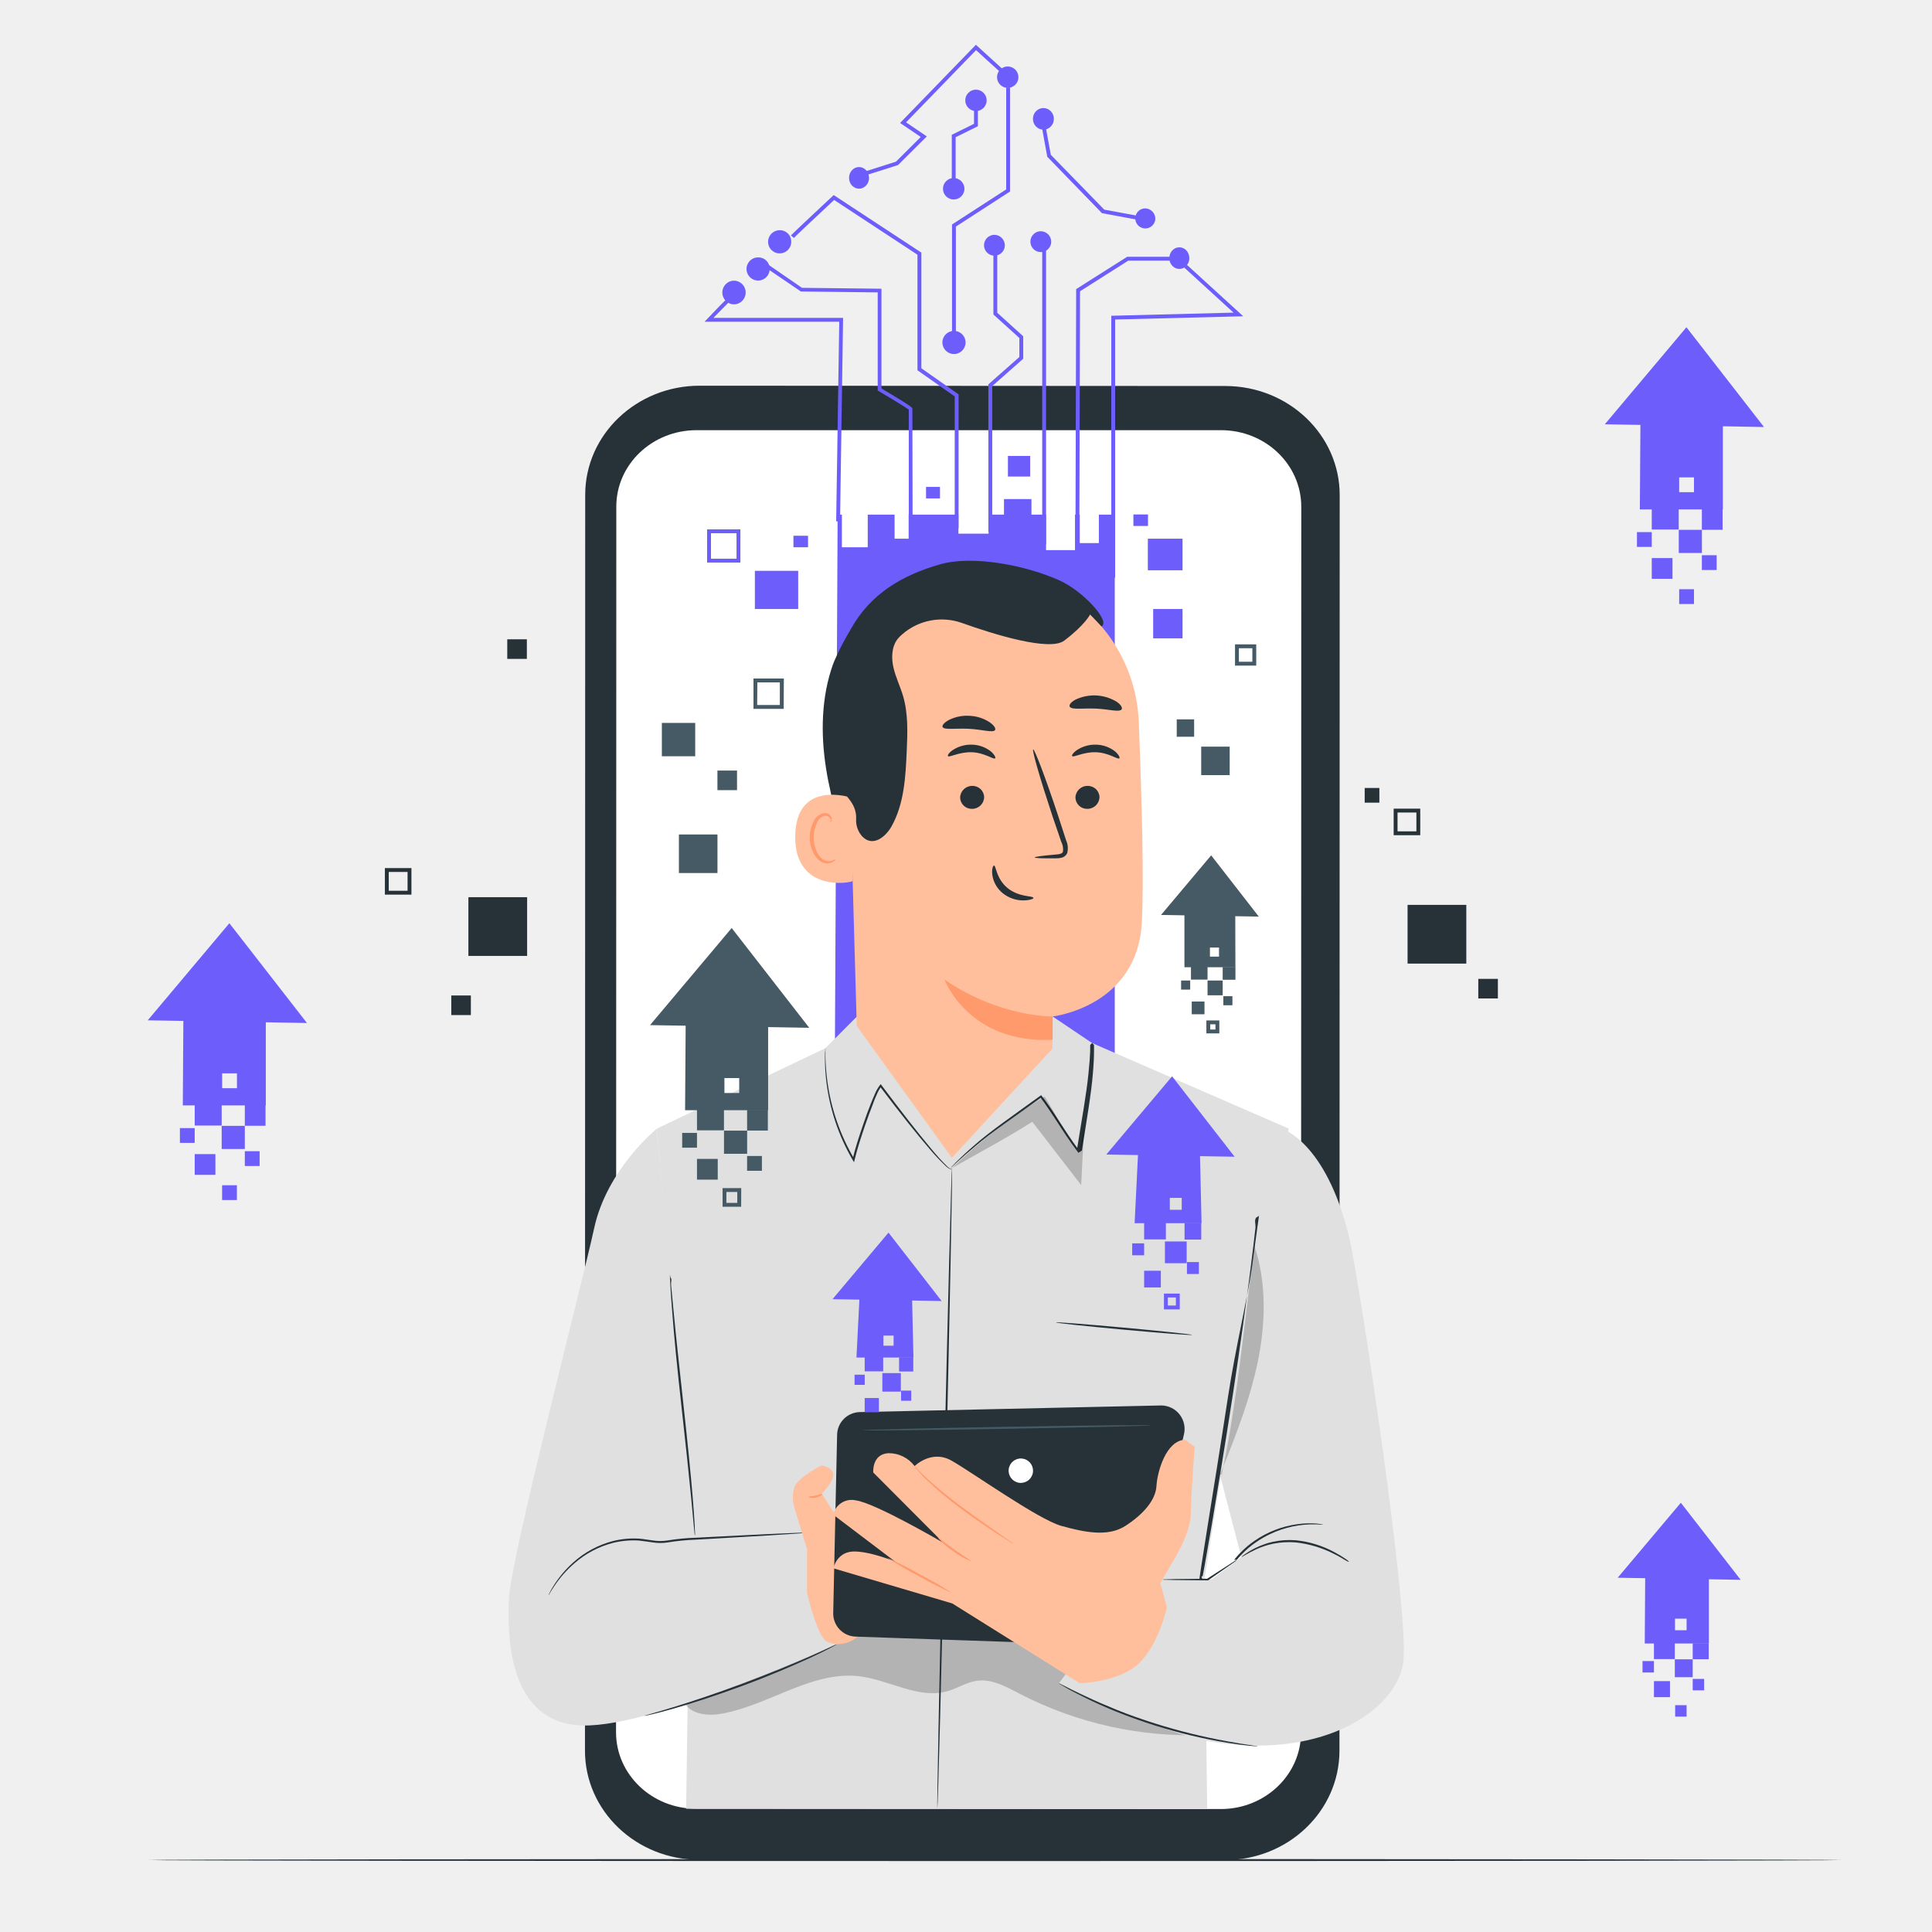
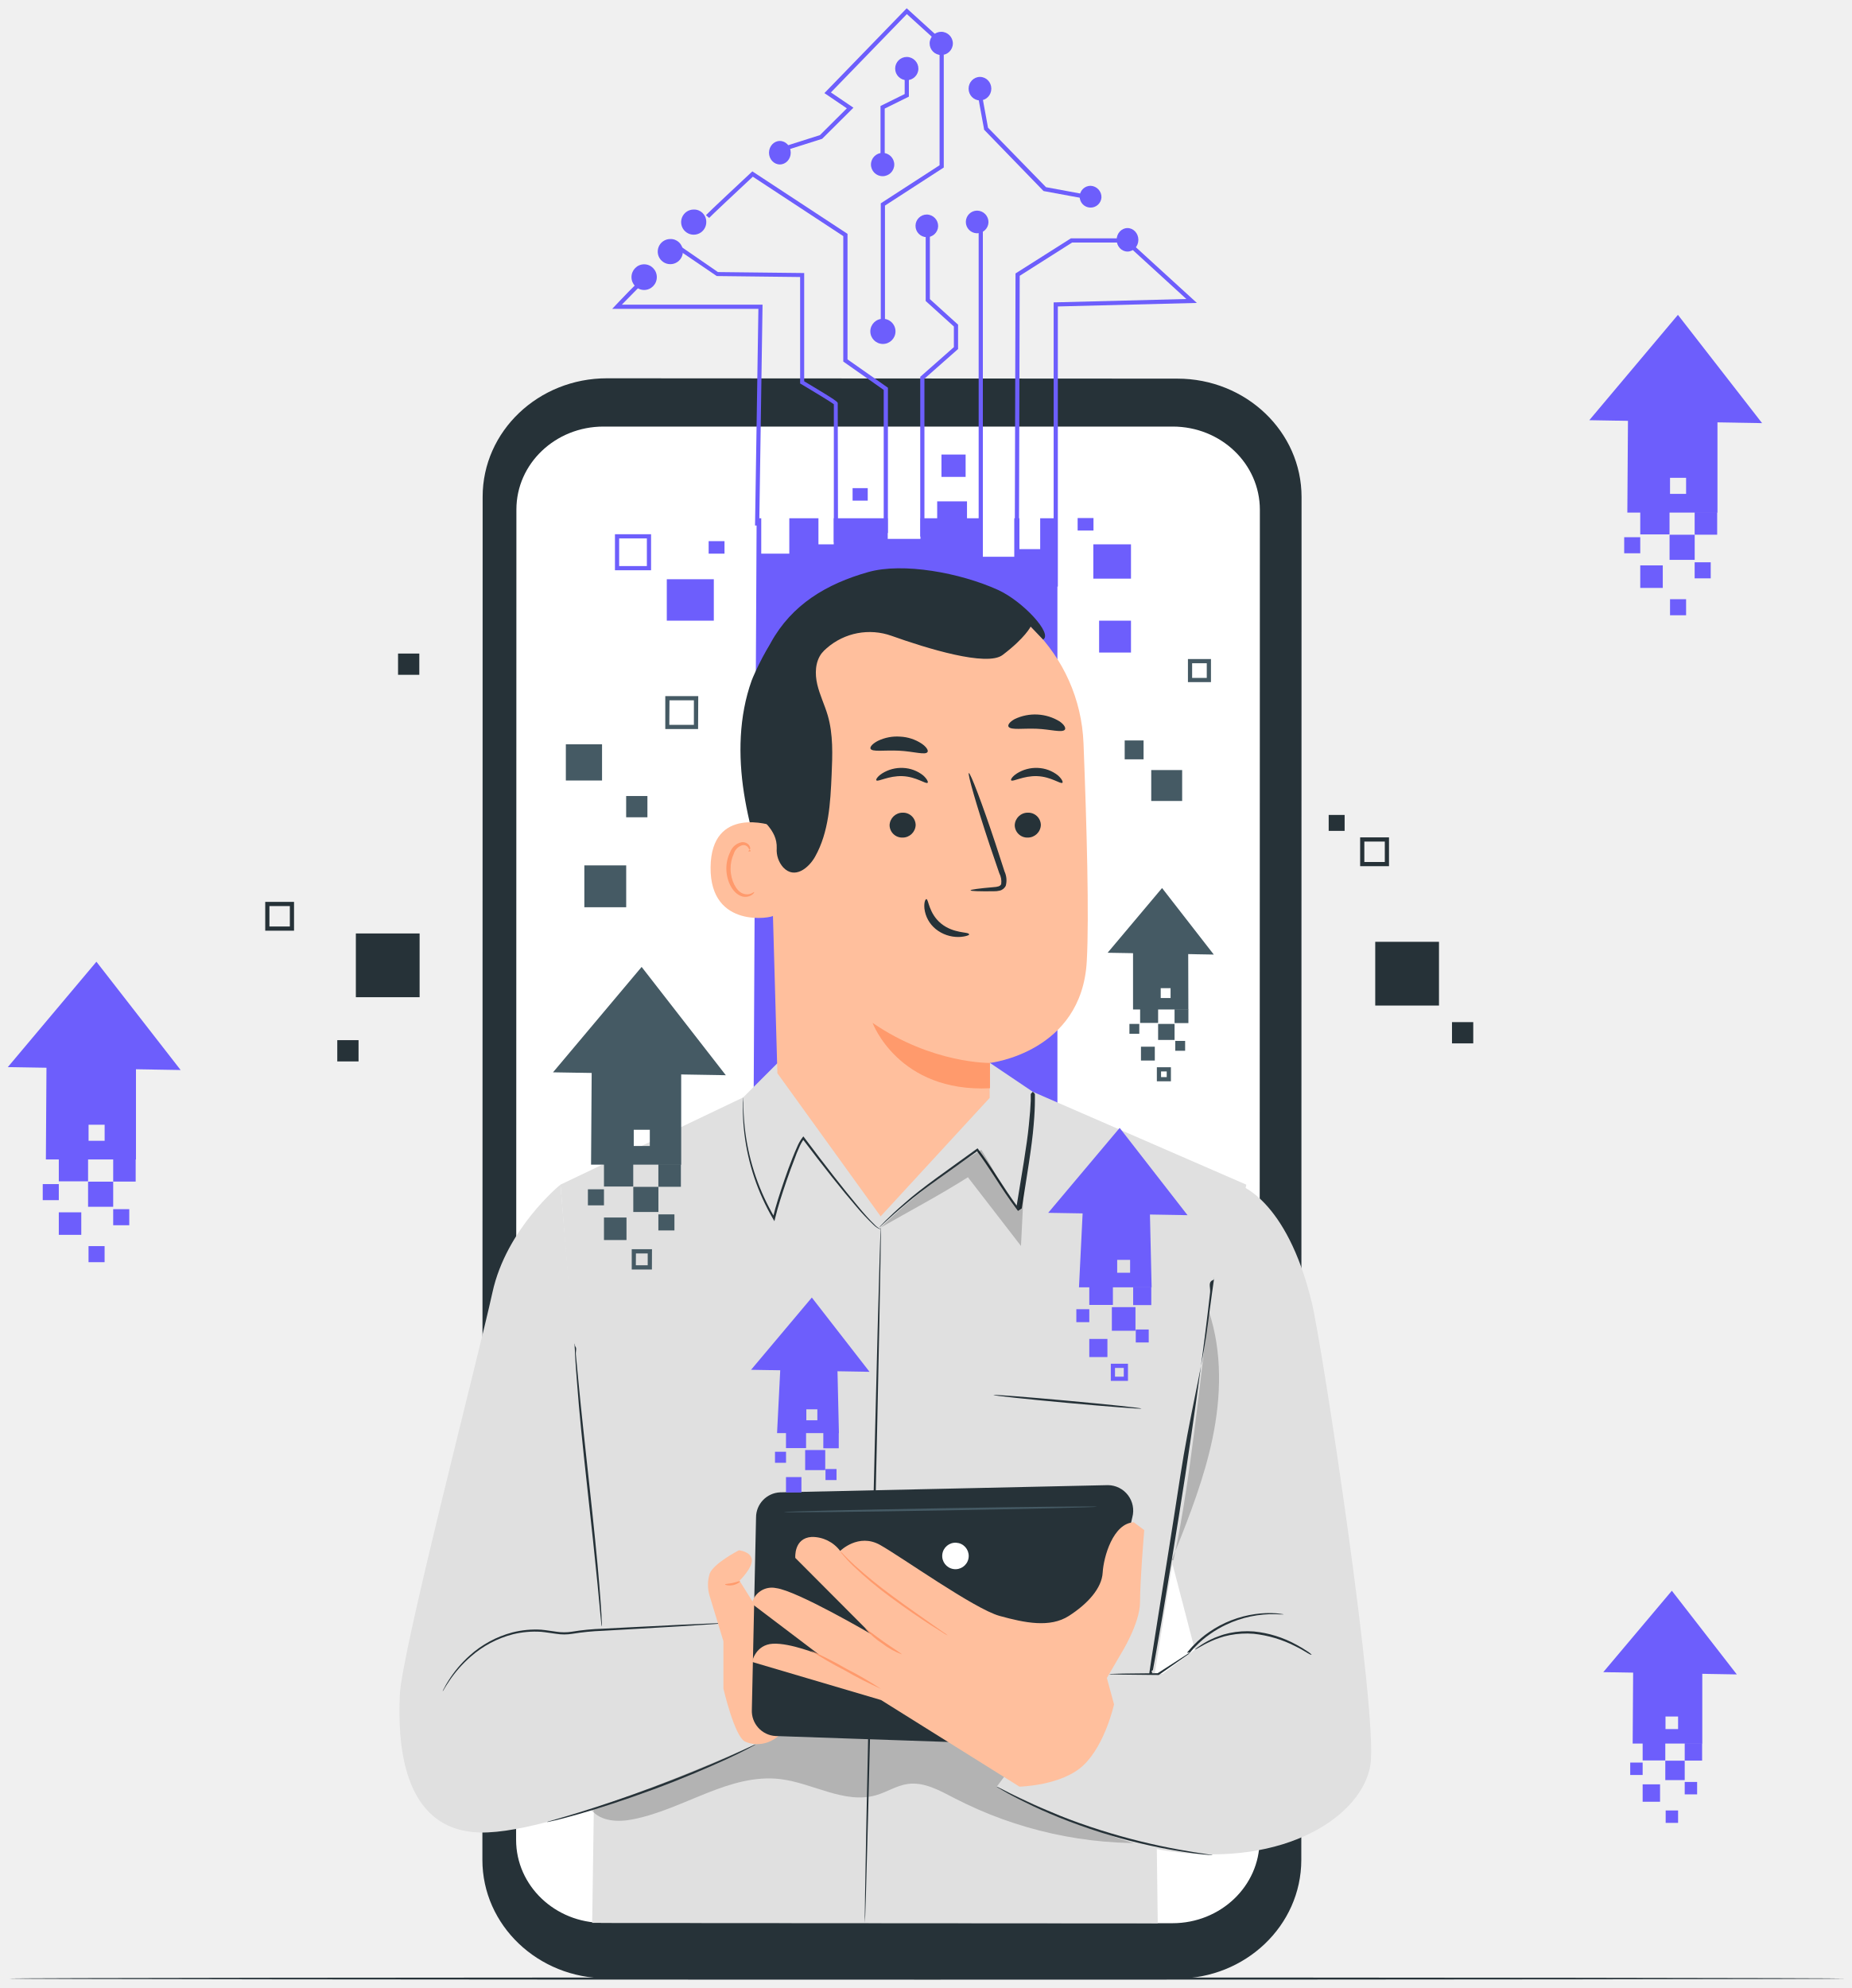
- <svg xmlns="http://www.w3.org/2000/svg" viewBox="0 0 500 500">
+ <svg xmlns="http://www.w3.org/2000/svg" viewBox="36.37 9.62 441.51 474.01">
  <g id="Table">
    <path d="M476.48,481.38c0,.15-98,.26-219,.26s-219-.11-219-.26,98-.26,219-.26S476.48,481.24,476.48,481.38Z" fill="#263238" />
  </g>
  <g id="Device">
    <path d="M317,481.38l-136-.07c-16.36,0-29.62-12.66-29.61-28.25l.06-325c0-15.6,13.28-28.25,29.65-28.24l136,.08c16.36,0,29.62,12.65,29.61,28.24l-.06,325C346.61,468.75,333.34,481.39,317,481.38Z" fill="#263238" />
    <path d="M316,111.33H289.65l-77,0H180.26c-11.46,0-20.76,8.84-20.76,19.77l-.07,317.22c0,10.92,9.29,19.78,20.74,19.78l135.77.08c11.46,0,20.76-8.85,20.76-19.77l.07-317.23C336.77,120.19,327.49,111.34,316,111.33Z" fill="#fff" />
    <rect x="297.06" y="139.41" width="8.98" height="8.18" fill="#6d5efc" />
    <rect x="205.34" y="138.65" width="3.78" height="2.98" fill="#6d5efc" />
    <rect x="293.32" y="133.14" width="3.78" height="2.98" fill="#6d5efc" />
    <rect x="260.85" y="118" width="5.76" height="5.33" fill="#6d5efc" />
    <rect x="195.36" y="147.73" width="11.21" height="9.88" fill="#6d5efc" />
    <rect x="239.66" y="126.01" width="3.61" height="2.98" fill="#6d5efc" />
    <polygon points="288.5 133.19 216.78 133.19 215.95 294.96 288.5 294.96 288.5 133.19" fill="#6d5efc" />
    <rect x="248.04" y="131.67" width="7.8" height="6.44" fill="#fff" />
    <rect x="270.72" y="131.77" width="7.49" height="10.6" fill="#fff" />
    <rect x="279.44" y="131.61" width="4.95" height="8.94" fill="#fff" />
    <rect x="217.88" y="132.1" width="6.69" height="9.53" fill="#fff" />
    <rect x="231.52" y="132.75" width="3.64" height="6.66" fill="#fff" />
    <rect x="259.83" y="129.16" width="7.11" height="5.86" fill="#6d5efc" />
    <path d="M249.89,88.69a3,3,0,1,1-3-3.06A3,3,0,0,1,249.89,88.69Z" fill="#6d5efc" />
    <ellipse cx="189.96" cy="75.7" rx="3.02" ry="3.06" fill="#6d5efc" />
    <path d="M217.4,134.92l-1,0,.8-51.66H182.34l.8-.84c.23-.24,5.64-6,6.91-6.88l.59.8c-.83.62-3.92,3.78-6,5.92h33.55Z" fill="#6d5efc" />
    <path d="M199.19,69.41a3,3,0,1,1-3-2.8A2.91,2.91,0,0,1,199.19,69.41Z" fill="#6d5efc" />
    <path d="M204.77,62.38a3,3,0,1,1-3-2.8A2.91,2.91,0,0,1,204.77,62.38Z" fill="#6d5efc" />
    <ellipse cx="222.32" cy="46.03" rx="2.59" ry="2.8" fill="#6d5efc" />
    <path d="M249.6,48.87a2.78,2.78,0,1,1-2.78-2.8A2.8,2.8,0,0,1,249.6,48.87Z" fill="#6d5efc" />
    <path d="M255.35,26a2.77,2.77,0,1,1-2.77-2.8A2.79,2.79,0,0,1,255.35,26Z" fill="#6d5efc" />
    <ellipse cx="270.03" cy="30.76" rx="2.71" ry="2.8" fill="#6d5efc" />
    <path d="M299,56.73a2.6,2.6,0,1,1-2.6-2.81A2.7,2.7,0,0,1,299,56.73Z" fill="#6d5efc" />
    <path d="M260.06,63.57a2.7,2.7,0,1,1-2.7-2.8A2.75,2.75,0,0,1,260.06,63.57Z" fill="#6d5efc" />
    <path d="M272.06,62.65a2.7,2.7,0,1,1-2.69-2.81A2.74,2.74,0,0,1,272.06,62.65Z" fill="#6d5efc" />
    <ellipse cx="305.21" cy="66.8" rx="2.59" ry="2.8" fill="#6d5efc" />
    <path d="M263.57,20a2.77,2.77,0,1,1-2.76-2.8A2.79,2.79,0,0,1,263.57,20Z" fill="#6d5efc" />
    <path d="M236.19,138.91h-1V106c-.84-.63-5.12-3.21-7.79-4.8l-.25-.14V75.67l-19.88-.23-9-6.12.57-.83,8.71,6,20.57.23v25.81c8,4.77,8,4.93,8,5.29Z" fill="#6d5efc" />
    <path d="M248.08,136.7h-1V102.59l-9.64-6.76V65.92L215.87,51.75c-4.12,3.84-10.09,9.45-10.41,9.83l-.77-.65c.45-.53,9.73-9.2,10.78-10.18l.29-.27,22.69,14.9V95.31l9.64,6.76Z" fill="#6d5efc" />
    <polygon points="247.38 89.31 246.38 89.31 246.38 58.1 260.4 49.02 260.4 22.64 261.4 22.64 261.4 49.56 247.38 58.64 247.38 89.31" fill="#6d5efc" />
    <polygon points="247.32 48.87 246.32 48.87 246.32 34.89 252.08 32.04 252.08 25.96 253.08 25.96 253.08 32.66 247.32 35.51 247.32 48.87" fill="#6d5efc" />
    <polygon points="256.79 137.56 255.79 137.56 255.79 99.47 263.81 92.39 263.81 87.47 257.09 81.39 257.09 65.65 258.09 65.65 258.09 80.94 264.81 87.03 264.81 92.84 256.79 99.92 256.79 137.56" fill="#6d5efc" />
    <rect x="269.72" y="62.65" width="1" height="78.21" fill="#6d5efc" />
    <polygon points="279.32 142.12 278.32 142.12 278.51 74.82 291.71 66.45 305.54 66.45 305.54 67.45 292 67.45 279.51 75.38 279.32 142.12" fill="#6d5efc" />
    <polygon points="288.6 149.48 287.6 149.48 287.6 81.72 319.24 80.91 305.87 68.69 306.54 67.96 321.75 81.85 288.6 82.69 288.6 149.48" fill="#6d5efc" />
    <path d="M297,57.35l-11.81-2.18L271,40.53l0-.15c-.4-2.13-1.69-9.12-1.69-9.62h1c0,.43,1,5.87,1.64,9.3l13.83,14.19,11.5,2.13Z" fill="#6d5efc" />
    <polygon points="224.1 45.35 223.8 44.4 231.87 41.84 238.29 35.45 232.94 31.82 252.56 11.59 260.39 18.71 259.72 19.45 252.6 12.98 234.49 31.66 239.86 35.3 232.4 42.72 224.1 45.35" fill="#6d5efc" />
    <rect x="298.44" y="157.61" width="7.6" height="7.6" fill="#6d5efc" />
    <path d="M191.61,145.59H183V137h8.61Zm-7.61-1h6.61V138H184Z" fill="#6d5efc" />
    <rect x="121.22" y="232.19" width="15.2" height="15.2" fill="#263238" />
    <rect x="364.28" y="234.18" width="15.2" height="15.2" fill="#263238" />
    <rect x="353.18" y="203.93" width="3.8" height="3.8" fill="#263238" />
    <rect x="310.87" y="193.23" width="7.37" height="7.37" fill="#455a64" />
    <rect x="304.54" y="186.17" width="4.5" height="4.5" fill="#455a64" />
    <path d="M325.11,172.26h-5.49v-5.5h5.49Zm-4.49-1h3.49v-3.5h-3.49Z" fill="#455a64" />
    <path d="M367.56,216.15h-6.88v-6.87h6.88Zm-5.88-1h4.88v-4.87h-4.88Z" fill="#263238" />
    <path d="M106.48,231.53H99.61v-6.87h6.87Zm-5.87-1h4.87v-4.87h-4.87Z" fill="#263238" />
    <rect x="175.7" y="215.96" width="9.98" height="9.98" fill="#455a64" />
    <rect x="185.67" y="199.42" width="5.07" height="5.07" fill="#455a64" />
    <rect x="131.28" y="165.45" width="5.07" height="5.07" fill="#263238" />
    <rect x="382.58" y="253.33" width="5.07" height="5.07" fill="#263238" />
    <rect x="116.79" y="257.63" width="5.07" height="5.07" fill="#263238" />
    <rect x="171.29" y="187.09" width="8.63" height="8.63" fill="#455a64" />
    <path d="M202.82,183.45H195V175.6h7.86Zm-6.86-1h5.86V176.6H196Z" fill="#455a64" />
  </g>
  <g id="Character">
    <polygon points="213.58 271.28 170.01 292.08 178.56 399.27 177.57 468.1 312.42 468.18 311.68 408.8 315.51 384.84 333.53 292.08 282.63 269.94 272.42 263.06 221.67 263.18 213.58 271.28" fill="#e0e0e0" />
    <g style="opacity:0.2">
      <path d="M177.35,441.13c2.25,2.85,6.52,3,10.08,2.25,12-2.39,22.89-11,35-9.56,7.75.94,15.3,6,22.8,3.85,2.59-.74,4.93-2.32,7.59-2.69,3.9-.54,7.6,1.56,11.09,3.37A95.9,95.9,0,0,0,312,449l6.81-18.14-61-15.82-48.89-2.8-31.52,18.42Z" />
    </g>
    <path d="M242.58,468.1c-.14,0,.59-37.12,1.64-82.89s2-82.9,2.16-82.89-.59,37.11-1.64,82.9S242.73,468.11,242.58,468.1Z" fill="#263238" />
    <path d="M331.62,292.08h0s11.48,3.11,17.52,28.07c2.55,10.5,15.82,98,14,110.18s-20.22,24.55-47.75,20.73c-15.19-2.11-41.34-15.46-41.34-15.46l20.17-26.89H313.6l7.66-5.74-6.18-23.71S327.12,299.77,331.62,292.08Z" fill="#e0e0e0" />
    <path d="M349.14,404.17c-.5.09-1.45-.84-3.86-2a28.4,28.4,0,0,0-10-3,21.23,21.23,0,0,0-5.72.33l-1.26.29c-.4.11-.78.25-1.16.36a20.29,20.29,0,0,0-2,.79c-2.44,1.12-3.8,2.13-3.86,2a5.53,5.53,0,0,1,.93-.73,20.32,20.32,0,0,1,2.77-1.63,16.59,16.59,0,0,1,2.06-.86c.38-.13.77-.29,1.18-.4l1.28-.32a20.65,20.65,0,0,1,5.86-.38,26.43,26.43,0,0,1,10.11,3.15,29.41,29.41,0,0,1,2.75,1.66A4.9,4.9,0,0,1,349.14,404.17Z" fill="#263238" />
    <path d="M300.82,408.8a3.4,3.4,0,0,1,.85-.07l2.37-.07,8.49-.09-.12,0,7.67-4.94-.7.06c.52-.61,1.05-1.27,1.67-1.87a23,23,0,0,1,3.62-3.06,25.47,25.47,0,0,1,11-4.29,23.76,23.76,0,0,1,5-.18c.59.05,1,.13,1.35.17a1.69,1.69,0,0,1,.47.1,16.65,16.65,0,0,1-1.83-.06,26.12,26.12,0,0,0-11.94,2.51,25.62,25.62,0,0,0-3.74,2.17,22.53,22.53,0,0,0-3.54,3c-.6.59-1.12,1.24-1.63,1.83l0,0,0,0L312.65,409l0,0h-.07l-8.49-.09-2.37-.06A5.3,5.3,0,0,1,300.82,408.8Z" fill="#263238" />
    <path d="M246.38,302.32a.24.24,0,0,1,0,.14.21.21,0,0,1-.1.16.33.33,0,0,1-.26,0,4.43,4.43,0,0,1-1.33-.92,51.7,51.7,0,0,1-4.12-4.37c-3.36-3.88-7.84-9.52-12.86-16.17l.37,0a10.13,10.13,0,0,0-1.21,2.19c-.37.8-.71,1.64-1,2.48-.67,1.7-1.31,3.46-1.93,5.25-1.06,3.12-2.08,6.18-2.77,9.09l-.15.62-.32-.54a52.72,52.72,0,0,1-6.85-20.42,49.7,49.7,0,0,1-.35-6.31c0-.74,0-1.31.07-1.69a3.86,3.86,0,0,1,.05-.59,2.52,2.52,0,0,1,0,.59c0,.38,0,.95,0,1.69a57.09,57.09,0,0,0,.49,6.27,53.84,53.84,0,0,0,7,20.2l-.47.07c.7-3,1.71-6,2.78-9.15.62-1.8,1.26-3.57,1.94-5.27.34-.85.68-1.68,1.05-2.5a10,10,0,0,1,1.33-2.34l.19-.22.19.25c5,6.67,9.42,12.34,12.7,16.26,1.64,2,3,3.49,4,4.45a4.9,4.9,0,0,0,1.24,1c.17.07.28,0,.3-.1S246.36,302.31,246.38,302.32Z" fill="#263238" />
    <path d="M282.63,269.94a2.24,2.24,0,0,1,.5.54c0,.36,0,.88,0,1.57,0,1.36-.08,3.36-.3,5.84-.4,5-1.58,11.9-2.83,19.86l-.9.59-.36-.48c-1.79-2.37-3.52-5-5.31-7.78-1.4-2.14-2.78-4.22-4.23-6.15l.35.05c-6.91,5-13.12,9.17-17.17,12.67-2.05,1.7-3.64,3.13-4.72,4.13l-1.23,1.15a3.84,3.84,0,0,1-.44.39s.11-.17.37-.45.66-.7,1.18-1.22c1-1,2.6-2.51,4.63-4.26,4-3.57,10.18-7.81,17.09-12.83l.2-.14.15.2c1.46,1.94,2.86,4,4.26,6.18,1.78,2.74,3.5,5.4,5.27,7.76l-.45.11c1.29-8,2.52-14.85,3-19.81.26-2.47.4-4.45.45-5.82,0-.68,0-1.2,0-1.56A2.77,2.77,0,0,1,282.63,269.94Z" fill="#263238" />
    <path d="M308.55,345.48c0,.14-7.93-.47-17.68-1.36s-17.65-1.73-17.63-1.88,7.92.47,17.68,1.36S308.56,345.33,308.55,345.48Z" fill="#263238" />
    <path d="M220.93,224.92c-2.91-8.59-5.78-17.24-7.17-26.19s-1.22-18.31,1.83-26.84c.46-1.3,4.44-10,5.8-9.87,1,.09-1.43,8.18-.93,9,4.82,8,6.22,17.76,5.58,27.11a122.92,122.92,0,0,1-5.11,26.77" fill="#263238" />
    <path d="M294.72,186.83a40.64,40.64,0,0,0-38.93-39l-2.1-.08c-22.73.39-35.09,19.9-34.08,42.61l2.12,75.16,24.62,34.12,26-28.25c0-6.4,0-8.33.05-8.33s21.93-2.49,23.1-24.27C296.09,228.27,295.49,206.51,294.72,186.83Z" fill="#ffbf9d" />
    <path d="M272.42,263.06s-13.77.24-28-9.56c0,0,6.15,16.66,28,15.6Z" fill="#ff9a6c" />
    <path d="M284.55,206.33a3.12,3.12,0,0,1-3.14,3,3,3,0,0,1-3.09-2.94,3.11,3.11,0,0,1,3.13-3A3,3,0,0,1,284.55,206.33Z" fill="#263238" />
    <path d="M289.69,196.26c-.41.39-2.69-1.45-6-1.58s-5.87,1.44-6.22,1c-.17-.19.25-.91,1.36-1.64a8.58,8.58,0,0,1,5-1.32,8.22,8.22,0,0,1,4.78,1.77C289.57,195.34,289.88,196.09,289.69,196.26Z" fill="#263238" />
    <path d="M254.7,206.33a3.11,3.11,0,0,1-3.13,3,3,3,0,0,1-3.09-2.94,3.11,3.11,0,0,1,3.12-3A3,3,0,0,1,254.7,206.33Z" fill="#263238" />
    <path d="M257.55,196.26c-.41.39-2.69-1.45-6-1.58s-5.87,1.44-6.22,1c-.17-.19.25-.91,1.36-1.64a8.58,8.58,0,0,1,5-1.32,8.22,8.22,0,0,1,4.78,1.77C257.42,195.34,257.74,196.09,257.55,196.26Z" fill="#263238" />
    <path d="M267.78,221.91c0-.19,2.09-.47,5.48-.76.86-.05,1.68-.19,1.84-.77a4.32,4.32,0,0,0-.46-2.55l-2.26-6.62c-3.13-9.41-5.36-17.14-5-17.26s3.23,7.4,6.35,16.82c.76,2.32,1.47,4.53,2.16,6.65a5,5,0,0,1,.3,3.37,2.13,2.13,0,0,1-1.46,1.19,5.65,5.65,0,0,1-1.46.15C269.89,222.17,267.79,222.1,267.78,221.91Z" fill="#263238" />
    <path d="M257.54,188.9c-.45.85-3.3-.12-6.82-.29s-6.49.37-6.8-.51c-.13-.43.51-1.18,1.79-1.84a10.47,10.47,0,0,1,5.3-1,10.16,10.16,0,0,1,5.08,1.64C257.24,187.68,257.75,188.5,257.54,188.9Z" fill="#263238" />
    <path d="M290.25,183.63c-.72.74-3.43-.12-6.71-.25s-6.07.36-6.68-.46c-.27-.39.18-1.14,1.42-1.83a11.21,11.21,0,0,1,10.79.57C290.2,182.47,290.56,183.26,290.25,183.63Z" fill="#263238" />
    <path d="M220.73,206.56c-.37-.17-14.79-5-14.93,9.87s14.86,12,14.89,11.55S220.73,206.56,220.73,206.56Z" fill="#ffbf9d" />
    <path d="M216.19,222.29c-.07,0-.26.18-.7.38a2.62,2.62,0,0,1-2,0c-1.57-.59-2.87-3.11-2.92-5.8a8.52,8.52,0,0,1,.77-3.71,3,3,0,0,1,2-2,1.34,1.34,0,0,1,1.53.73c.19.42.9.72.17.74s.33-.25.21-.86a1.65,1.65,0,0,0-.58-.94,2,2,0,0,0-1.43-.4,3.67,3.67,0,0,0-2.74,2.29,8.87,8.87,0,0,0-.94,4.15c.07,3,1.58,5.83,3.73,6.48a2.82,2.82,0,0,0,2.38-.37C216.16,222.65,216.24,222.32,216.19,222.29Z" fill="#ff9a6c" />
    <path d="M285.08,162.11c2.41-1.33-4.83-9.15-10.76-11.84-9-4.08-22.65-6.59-30.92-4.25-10,2.82-18.23,7.77-23.23,16.82s-6.88,19.61-6.6,30c.09,3.15.41,6.44,2.1,9.11,2.08,3.3,6.07,5.38,5.9,9.93a6.24,6.24,0,0,0,1.54,4.55c2.73,2.91,6.07.18,7.61-2.55,3.28-5.84,3.65-12.82,3.94-19.51.21-4.76.4-9.62-.93-14.19-.73-2.49-1.9-4.84-2.49-7.36s-.52-5.39,1.06-7.45a9,9,0,0,1,1.21-1.22,15.54,15.54,0,0,1,15.43-2.93c8.4,3,22.74,7.42,26.49,4.57,5.4-4.09,6.69-6.77,6.69-6.77Z" fill="#263238" />
    <path d="M257.26,224c.52,0,.54,3.39,3.48,5.81s6.59,2,6.62,2.5c.5.22-.81.67-2.35.72a8.53,8.53,0,0,1-5.53-1.89,7.44,7.44,0,0,1-2.69-4.88C256.65,224.81,257,224,257.26,224Z" fill="#263238" />
    <path d="M170,292.08s-12.88,10.42-16.21,25.69-21.62,85.54-22.08,95.9,0,32.43,19.15,32.88,67.62-21.89,67.62-21.89l-9.25-28-30.22.83Z" fill="#e0e0e0" />
    <path d="M209.24,396.62a3.94,3.94,0,0,1-.74.1l-2.12.16-7.83.51-11.61.68-6.85.39a57.82,57.82,0,0,0-7.29.72,12.15,12.15,0,0,1-3.81,0c-1.23-.15-2.42-.37-3.59-.48a22.25,22.25,0,0,0-6.73.59,24.45,24.45,0,0,0-10.08,5.35,29.24,29.24,0,0,0-5.14,5.84c-.52.76-.89,1.37-1.13,1.79a3.46,3.46,0,0,1-.41.63,3.31,3.31,0,0,1,.32-.68,17.46,17.46,0,0,1,1.05-1.85,28.36,28.36,0,0,1,5.06-6,24.6,24.6,0,0,1,10.22-5.53,22.51,22.51,0,0,1,6.89-.64c1.2.11,2.39.33,3.61.48a12,12,0,0,0,3.64,0,56,56,0,0,1,7.37-.72l6.85-.35,11.61-.58,7.84-.34,2.13-.07A5.27,5.27,0,0,1,209.24,396.62Z" fill="#263238" />
    <path d="M179.84,397.43a3.54,3.54,0,0,1-.1-.68c-.05-.51-.12-1.16-.2-2-.16-1.77-.4-4.23-.68-7.23-.59-6.11-1.5-14.53-2.53-23.84S174.45,346,174,339.85c-.25-3.06-.43-5.53-.52-7.25,0-.81-.07-1.47-.1-2a6,6,0,0,1,0-.69,2.86,2.86,0,0,1,.11.68c.5.5.11,1.15.19,2,.17,1.76.4,4.22.69,7.23.58,6.1,1.5,14.53,2.52,23.84s1.88,17.74,2.38,23.85c.25,3.06.42,5.54.52,7.25,0,.82.07,1.47.09,2A3,3,0,0,1,179.84,397.43Z" fill="#263238" />
    <path d="M216.65,425.49a3.13,3.13,0,0,1-.46.29l-1.37.74c-1.19.64-2.94,1.5-5.13,2.52-4.37,2-10.52,4.66-17.43,7.21s-13.26,4.6-17.91,5.92c-2.32.67-4.21,1.15-5.52,1.47l-1.52.34a2,2,0,0,1-.54.08,2.21,2.21,0,0,1,.52-.18l1.49-.44c1.29-.37,3.17-.91,5.47-1.62,4.61-1.41,10.93-3.5,17.83-6.06s13-5.1,17.46-7.05c2.2-1,4-1.79,5.19-2.37l1.41-.66A1.84,1.84,0,0,1,216.65,425.49Z" fill="#263238" />
    <path d="M325.89,314.07a.81.81,0,0,1,0,.25c0,.19,0,.43-.7.72-.7.68-.17,1.61-.29,2.78-.26,2.41-.68,5.89-1.22,10.19-1.08,8.6-2.71,20.47-4.72,33.54s-4,24.89-5.42,33.44c-.74,4.24-1.35,7.68-1.77,10.11-.21,1.16-.38,2.08-.51,2.74-.6.29-.11.53-.14.72a1,1,0,0,1-.7.24.7.7,0,0,1,0-.25c0-.2.06-.43.1-.72.1-.68.24-1.6.41-2.76.39-2.44.93-5.89,1.6-10.14,1.37-8.56,3.28-20.38,5.28-33.46S322.77,336.55,324,328c.58-4.26,1.05-7.72,1.38-10.17.16-1.16.29-2.09.39-2.76,0-.29.08-.53.11-.72A.81.81,0,0,1,325.89,314.07Z" fill="#263238" />
    <path d="M325.51,451.94a2.08,2.08,0,0,1-.55,0l-1.58-.14c-1.37-.13-3.34-.39-5.77-.78a135.1,135.1,0,0,1-18.7-4.46c-3.58-1.14-7-2.37-10-3.58s-5.69-2.43-7.89-3.53c-1.11-.53-2.1-1.05-3-1.51s-1.61-.86-2.2-1.21l-1.37-.8a2.47,2.47,0,0,1-.46-.31,2.58,2.58,0,0,1,.52.22l1.41.71c.6.33,1.35.7,2.23,1.13s1.87.93,3,1.43c2.21,1.06,4.9,2.2,7.91,3.42s6.38,2.4,9.95,3.53a152.27,152.27,0,0,0,18.6,4.59c2.42.44,4.38.76,5.74.95l1.56.24A1.87,1.87,0,0,1,325.51,451.94Z" fill="#263238" />
    <g style="opacity:0.2">
      <path d="M279.29,298.24c-3.55-4.29-5.93-9.8-8.94-14.47a135.09,135.09,0,0,0-24,18.55c7-4,14-7.69,20.81-12l12.65,16.38q.39-7.94.8-15.88Z" />
    </g>
    <g style="opacity:0.2">
      <path d="M316.17,381.63c.15-.7.3-1.43.45-2.16l-.87,2.16Z" />
    </g>
    <g style="opacity:0.2">
      <path d="M324.63,322.36c-2.28,17.6-4.36,39.42-8,57.11,3.5-8.77,6.91-17.61,8.84-26.84C327.55,342.63,327.84,332.05,324.63,322.36Z" />
    </g>
    <path d="M212.56,379.26s-6.1,3.12-7,5.64a9,9,0,0,0,0,5.2l3.3,10.85v11.29s2.65,11.47,5.17,12.64,7,1,10-3.72a35.68,35.68,0,0,0,4-8.62l5.2-21.55,1.49-11-14.12,7.28-4,5.48-3.9-6.22s3.18-3.12,2.93-5.06S212.56,379.26,212.56,379.26Z" fill="#ffbf9d" />
    <path d="M209.26,387.4c0-.15.83-.14,1.78-.34s1.69-.53,1.77-.4-.61.69-1.66.91S209.23,387.53,209.26,387.4Z" fill="#ff9a6c" />
    <path d="M215.64,417.25l1-45.8a6,6,0,0,1,5.73-6l78.19-1.72a6.08,6.08,0,0,1,5.81,7.63L294.65,421.2a5.91,5.91,0,0,1-5.88,4.67l-67.47-2.32A6,6,0,0,1,215.64,417.25Z" fill="#263238" />
    <path d="M265,377.56l-.62-.1a3.16,3.16,0,1,0,.62.1Z" fill="#fff" />
    <path d="M298,368.87c0,.15-16.72.55-37.35.9s-37.35.53-37.36.38,16.72-.54,37.35-.9S298,368.73,298,368.87Z" fill="#455a64" />
    <path d="M236.7,379.42s4.34-4.33,9.5-1.44,22.52,15.28,28.51,16.93,12,2.9,16.52,0,7.85-6.61,8.06-10.32,2.47-11.78,7.43-12l2.48,1.86s-1,12-1,17.14S303.62,404,303.62,404l-3.33,5.71L302,416s-2.07,9.5-7.23,14.46-15.32,5.16-15.32,5.16l-33-20.65-30.77-9.09s.82-4.13,5-4.34,10.95,2.58,10.95,2.58L215.64,392a4.87,4.87,0,0,1,5.78-3.72c5,.62,22.72,11,22.72,11L226,381.08s-.41-4.75,3.93-5A8.37,8.37,0,0,1,236.7,379.42Z" fill="#ffbf9d" />
    <path d="M262.34,399.56a5.57,5.57,0,0,1-1.12-.63c-.71-.43-1.72-1.07-3-1.88-2.47-1.62-5.88-3.9-9.5-6.6a87.24,87.24,0,0,1-8.88-7.43c-1.06-1-1.87-1.93-2.4-2.56a6.42,6.42,0,0,1-.78-1,6.2,6.2,0,0,1,.93.9c.57.59,1.42,1.44,2.5,2.43a111.2,111.2,0,0,0,8.94,7.28c3.61,2.7,7,5,9.4,6.72l2.86,2A6,6,0,0,1,262.34,399.56Z" fill="#ff9a6c" />
    <path d="M251.38,404.07a17.28,17.28,0,0,1-4.68-2.61,17.76,17.76,0,0,1-4-3.53c.11-.11,1.94,1.42,4.34,3.11S251.45,403.94,251.38,404.07Z" fill="#ff9a6c" />
    <path d="M246.44,412.31a90.57,90.57,0,0,1-8.56-4.37,86.44,86.44,0,0,1-8.3-4.82,91.17,91.17,0,0,1,8.55,4.37A85.91,85.91,0,0,1,246.44,412.31Z" fill="#ff9a6c" />
  </g>
  <g id="Arrows">
    <path d="M300.47,236.79l25.31.43-12.33-15.86Z" fill="#455a64" />
    <rect x="308.22" y="249.23" width="4.29" height="4.29" fill="#455a64" />
    <rect x="312.51" y="253.76" width="3.92" height="3.82" fill="#455a64" />
    <rect x="308.42" y="259.19" width="3.3" height="3.3" fill="#455a64" />
    <rect x="316.43" y="250.26" width="3.3" height="3.3" fill="#455a64" />
    <rect x="305.67" y="253.76" width="2.35" height="2.35" fill="#455a64" />
    <path d="M315.56,267.44h-3.35v-3.35h3.35Zm-2.35-1h1.35v-1.35h-1.35Z" fill="#455a64" />
    <rect x="316.6" y="257.81" width="2.35" height="2.35" fill="#455a64" />
    <path d="M319.68,234.72l-13.15.15v15.45h13.19Zm-4.2,12.86h-2.35v-2.35h2.35Z" fill="#455a64" />
    <path d="M215.45,336.23l28.25.48L229.94,319Z" fill="#6d5efc" />
    <rect x="223.78" y="350.11" width="4.79" height="4.79" fill="#6d5efc" />
    <rect x="228.35" y="355.36" width="4.79" height="4.79" fill="#6d5efc" />
    <rect x="223.78" y="361.81" width="3.68" height="3.68" fill="#6d5efc" />
    <rect x="232.68" y="351.26" width="3.68" height="3.68" fill="#6d5efc" />
    <rect x="221.16" y="355.77" width="2.63" height="2.63" fill="#6d5efc" />
    <rect x="233.2" y="359.89" width="2.63" height="2.63" fill="#6d5efc" />
    <path d="M236,333.92l-13.48.16-.87,17.25H236.4Zm-4.74,14.35h-2.63v-2.62h2.63Z" fill="#6d5efc" />
    <path d="M168.23,265.3l41.2.69-20.07-25.82Z" fill="#455a64" />
    <rect x="180.38" y="285.55" width="6.98" height="6.98" fill="#455a64" />
    <rect x="187.37" y="292.61" width="5.99" height="5.99" fill="#455a64" />
    <rect x="180.38" y="299.92" width="5.37" height="5.37" fill="#455a64" />
    <rect x="193.35" y="287.22" width="5.37" height="5.37" fill="#455a64" />
    <rect x="176.55" y="293.19" width="3.83" height="3.83" fill="#455a64" />
    <path d="M191.81,312.31H187v-4.83h4.83Zm-3.83-1h2.83v-2.83H188Z" fill="#455a64" />
    <rect x="193.35" y="299.17" width="3.83" height="3.83" fill="#455a64" />
    <path d="M198.79,262.29l-21.32-.11-.17,25.14h21.49Zm-7.48,20.57h-3.83V279h3.83Z" fill="#455a64" />
    <path d="M286.3,298.8l33.22.56-16.18-20.81Z" fill="#6d5efc" />
    <rect x="296.1" y="315.13" width="5.63" height="5.63" fill="#6d5efc" />
    <rect x="301.48" y="321.29" width="5.63" height="5.63" fill="#6d5efc" />
    <rect x="296.1" y="328.87" width="4.32" height="4.32" fill="#6d5efc" />
    <rect x="306.56" y="316.48" width="4.32" height="4.32" fill="#6d5efc" />
    <rect x="293.01" y="321.78" width="3.09" height="3.09" fill="#6d5efc" />
    <path d="M305.32,338.87h-4.09v-4.09h4.09Zm-3.09-1h2.09v-2.09h-2.09Z" fill="#6d5efc" />
    <rect x="307.18" y="326.62" width="3.09" height="3.09" fill="#6d5efc" />
    <path d="M310.49,296.09l-15.85.19-1,20.28h17.32Zm-4.66,17h-3.08v-3.08h3.08Z" fill="#6d5efc" />
    <path d="M38.23,264.06l41.21.69L59.36,238.93Z" fill="#6d5efc" />
    <rect x="50.39" y="284.31" width="6.98" height="6.98" fill="#6d5efc" />
    <rect x="57.37" y="291.37" width="5.99" height="5.99" fill="#6d5efc" />
    <rect x="50.39" y="298.68" width="5.36" height="5.37" fill="#6d5efc" />
    <rect x="63.36" y="285.98" width="5.36" height="5.37" fill="#6d5efc" />
    <rect x="46.56" y="291.95" width="3.83" height="3.83" fill="#6d5efc" />
    <rect x="57.48" y="306.74" width="3.83" height="3.83" fill="#6d5efc" />
    <rect x="63.36" y="297.93" width="3.83" height="3.83" fill="#6d5efc" />
    <path d="M68.79,261.05l-21.32-.11-.16,25.14H68.79Zm-7.47,20.57H57.49v-3.83h3.83Z" fill="#6d5efc" />
    <path d="M418.65,408.32l31.84.54L435,388.91Z" fill="#6d5efc" />
    <rect x="428.04" y="423.97" width="5.4" height="5.4" fill="#6d5efc" />
    <rect x="433.44" y="429.43" width="4.63" height="4.63" fill="#6d5efc" />
    <rect x="428.04" y="435.07" width="4.15" height="4.15" fill="#6d5efc" />
    <rect x="438.07" y="425.26" width="4.15" height="4.15" fill="#6d5efc" />
    <rect x="425.08" y="429.88" width="2.96" height="2.96" fill="#6d5efc" />
    <rect x="433.53" y="441.3" width="2.96" height="2.96" fill="#6d5efc" />
    <rect x="438.07" y="434.5" width="2.96" height="2.96" fill="#6d5efc" />
    <path d="M442.26,406l-16.47-.09-.13,19.43h16.6Zm-5.77,15.9h-3v-3h3Z" fill="#6d5efc" />
    <path d="M415.32,109.81l41.2.7L436.45,84.69Z" fill="#6d5efc" />
    <rect x="427.47" y="130.06" width="6.98" height="6.98" fill="#6d5efc" />
    <rect x="434.46" y="137.12" width="5.99" height="5.99" fill="#6d5efc" />
    <rect x="427.47" y="144.43" width="5.37" height="5.37" fill="#6d5efc" />
    <rect x="440.44" y="131.74" width="5.37" height="5.37" fill="#6d5efc" />
    <rect x="423.64" y="137.71" width="3.83" height="3.83" fill="#6d5efc" />
    <rect x="434.57" y="152.49" width="3.83" height="3.83" fill="#6d5efc" />
    <rect x="440.44" y="143.69" width="3.83" height="3.83" fill="#6d5efc" />
    <path d="M445.88,106.81l-21.32-.12-.17,25.15h21.49Zm-7.48,20.57h-3.83v-3.83h3.83Z" fill="#6d5efc" />
  </g>
</svg>
